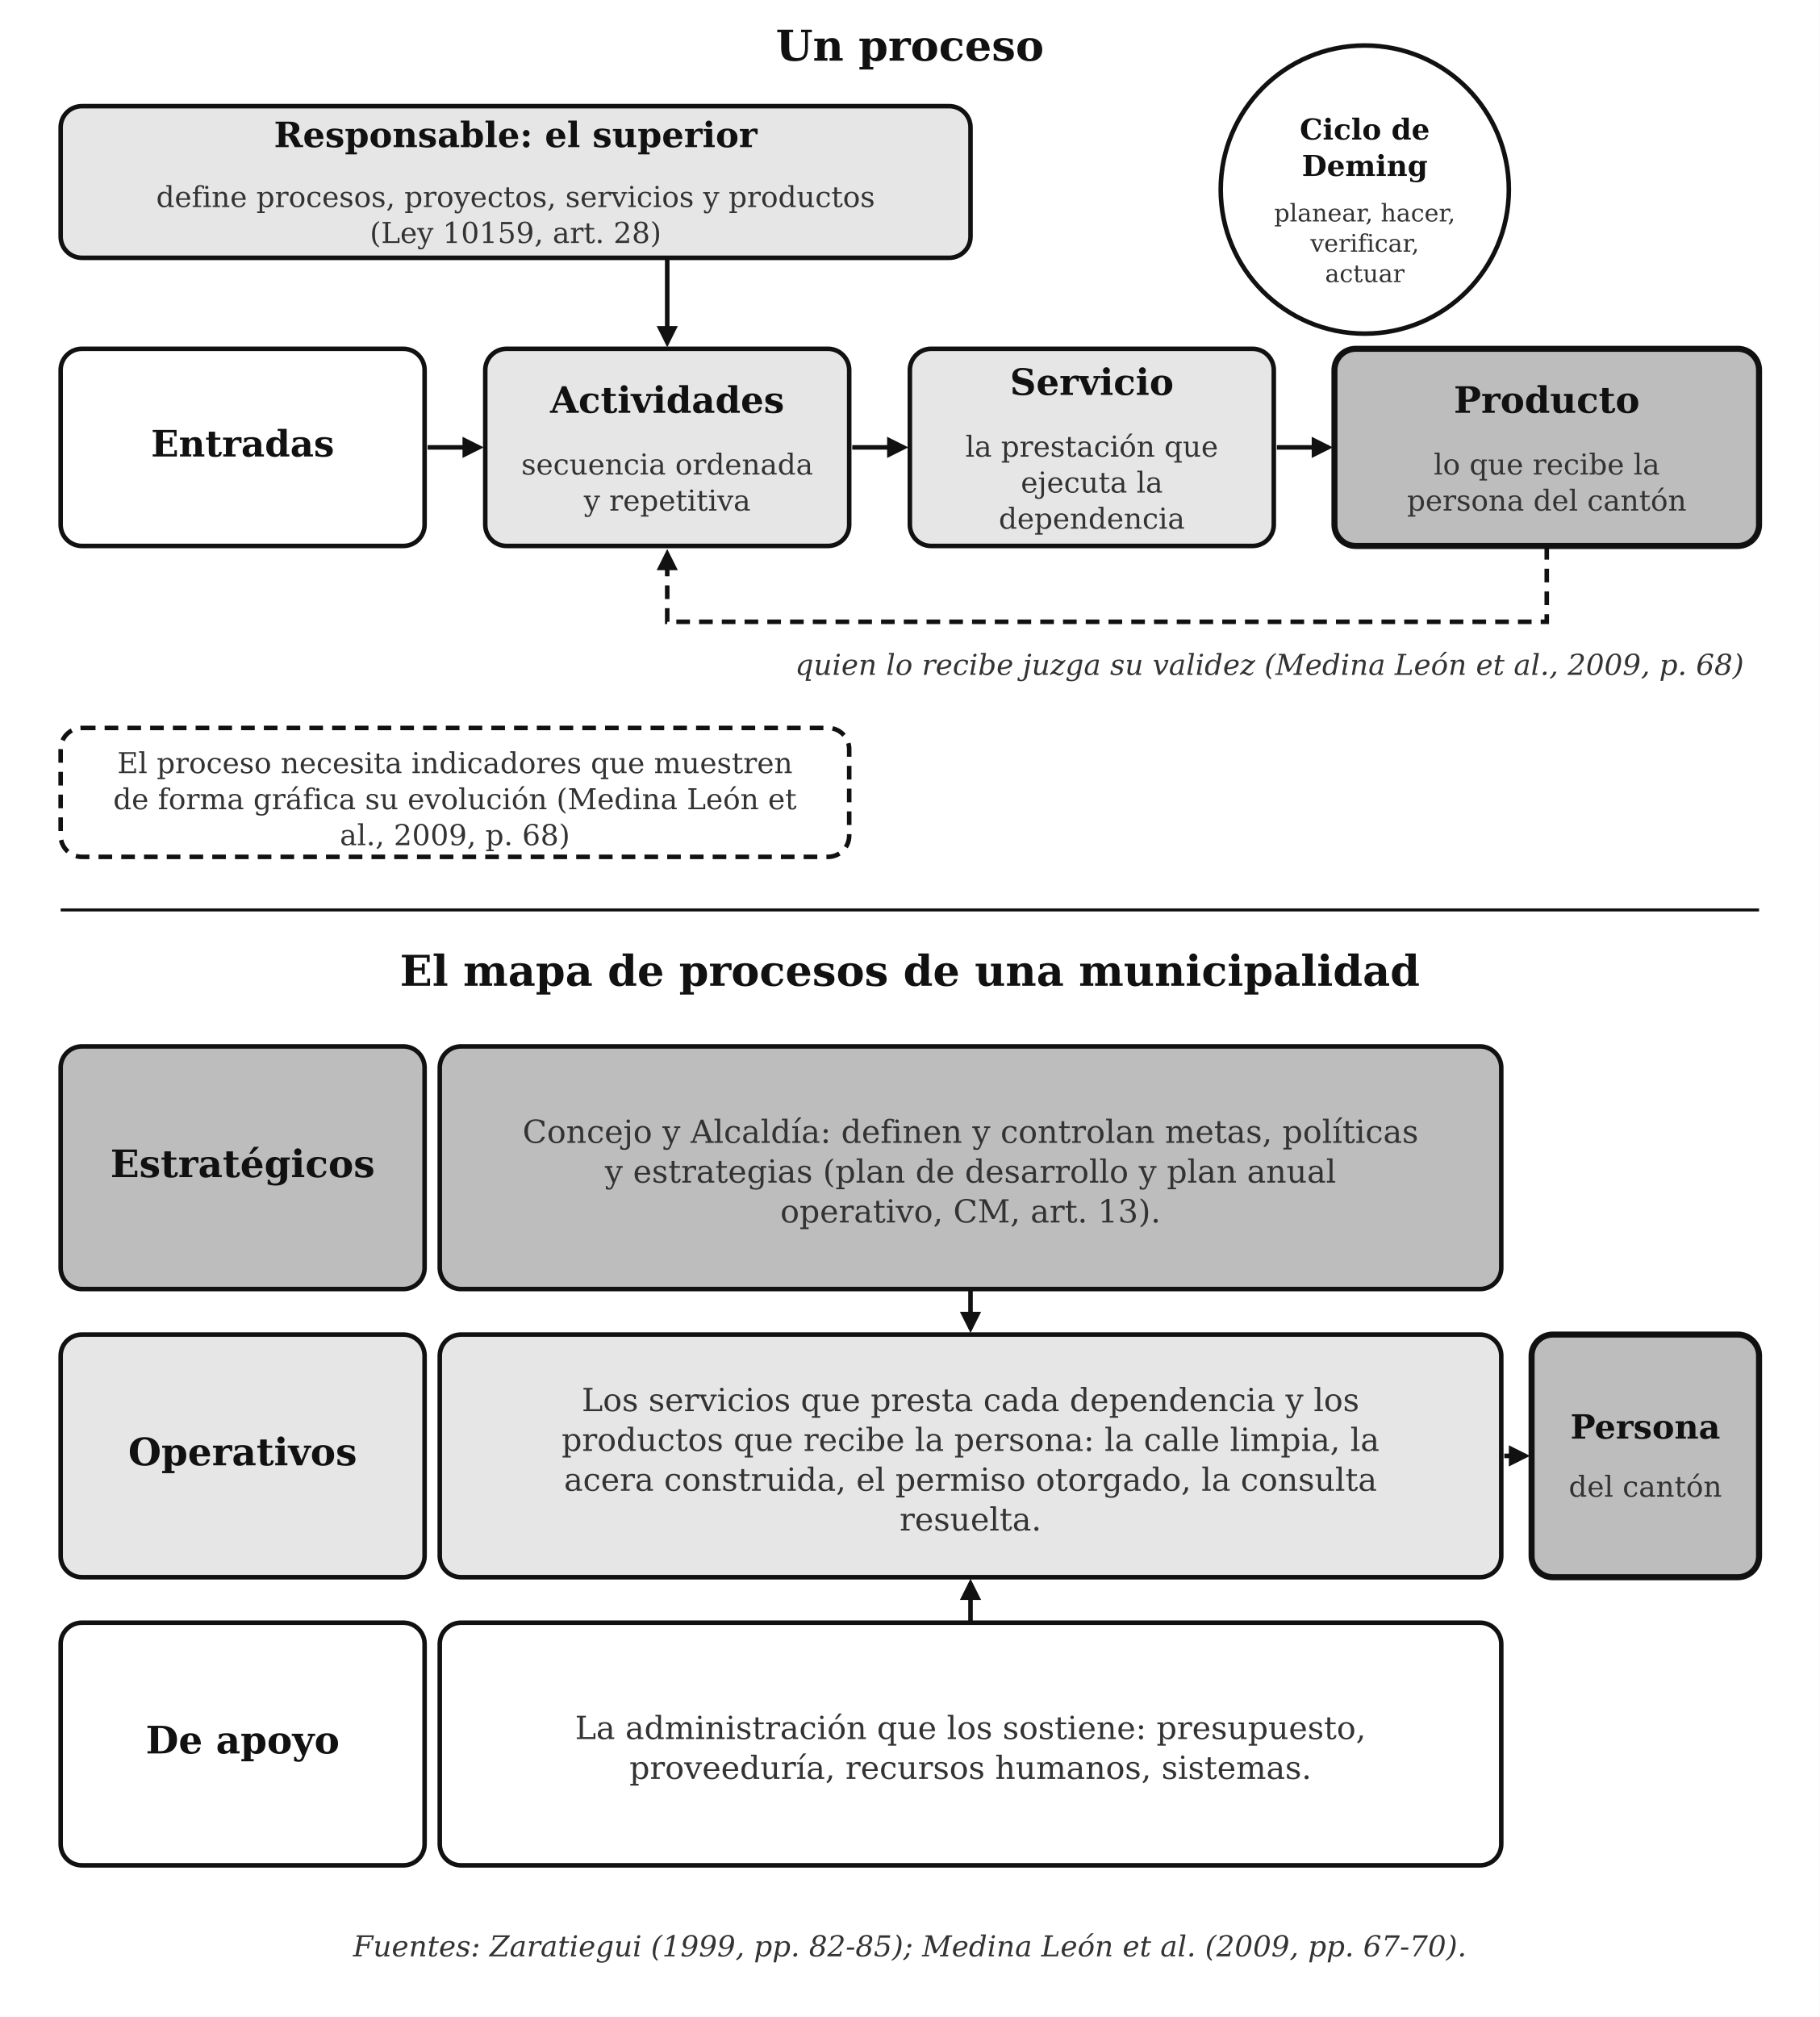
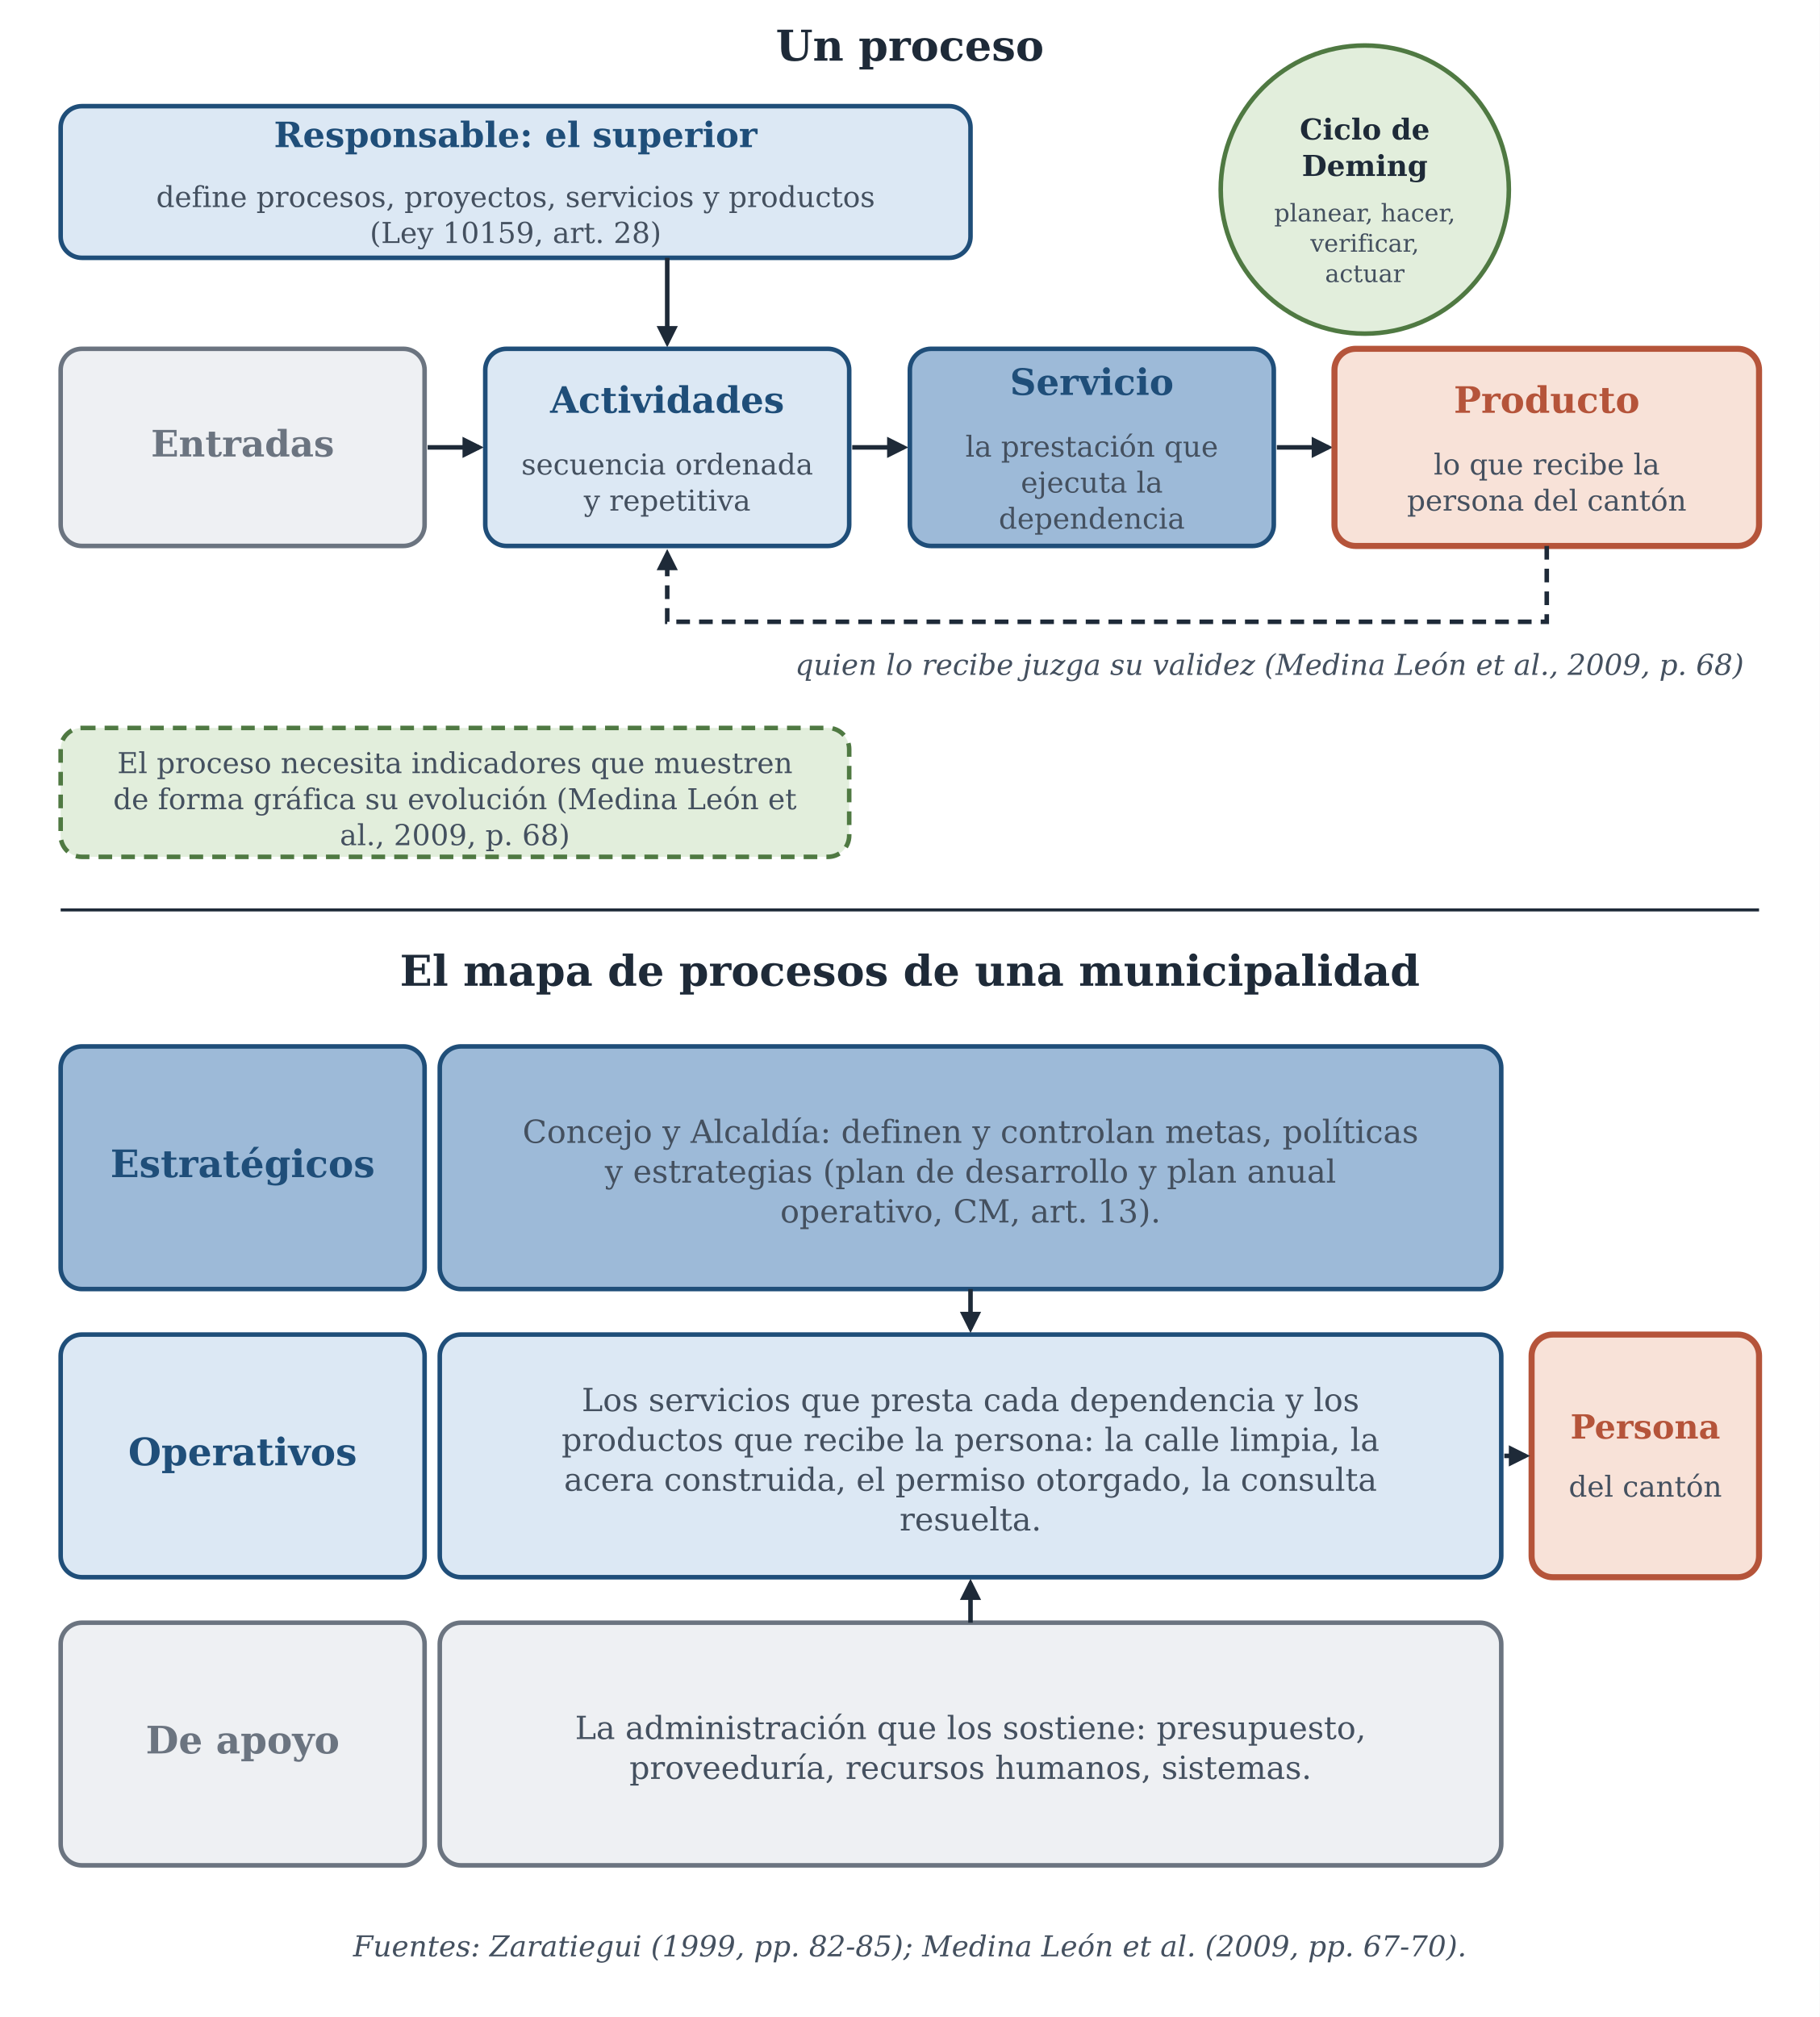
<svg xmlns="http://www.w3.org/2000/svg" width="1200" height="1330" viewBox="0 0 1200 1330" font-family="DejaVu Serif, serif">
  <defs>
    <marker id="ar" markerWidth="14" markerHeight="14" refX="11" refY="7" orient="auto" markerUnits="userSpaceOnUse">
-       <path d="M0,0 L14,7 L0,14 Z" fill="#111" />
+       <path d="M0,0 L14,7 L0,14 Z" fill="#1E2A38" />
    </marker>
  </defs>
  <rect width="100%" height="100%" fill="white" />
-   <text x="600.0" y="40.0" font-size="28" font-weight="bold" font-style="normal" text-anchor="middle" fill="#111">Un proceso</text>
-   <rect x="40" y="70" width="600" height="100" rx="14" fill="#e6e6e6" stroke="#111" stroke-width="3" />
-   <text x="340.0" y="97.0" font-size="23" font-weight="bold" font-style="normal" text-anchor="middle" fill="#111">Responsable: el superior</text>
-   <text x="340.0" y="136.5" font-size="19" font-weight="normal" font-style="normal" text-anchor="middle" fill="#333">define procesos, proyectos, servicios y productos</text>
-   <text x="340.0" y="160.2" font-size="19" font-weight="normal" font-style="normal" text-anchor="middle" fill="#333">(Ley 10159, art. 28)</text>
-   <circle cx="900" cy="125" r="95" fill="white" stroke="#111" stroke-width="3" />
-   <text x="900.0" y="92.0" font-size="19" font-weight="bold" font-style="normal" text-anchor="middle" fill="#111">Ciclo de</text>
-   <text x="900.0" y="116.0" font-size="19" font-weight="bold" font-style="normal" text-anchor="middle" fill="#111">Deming</text>
-   <text x="900.0" y="146.0" font-size="16" font-weight="normal" font-style="normal" text-anchor="middle" fill="#333">planear, hacer,</text>
-   <text x="900.0" y="166.0" font-size="16" font-weight="normal" font-style="normal" text-anchor="middle" fill="#333">verificar,</text>
-   <text x="900.0" y="186.0" font-size="16" font-weight="normal" font-style="normal" text-anchor="middle" fill="#333">actuar</text>
-   <line x1="440" y1="170" x2="440" y2="226" stroke="#111" stroke-width="3" marker-end="url(#ar)" />
-   <rect x="40" y="230" width="240" height="130" rx="14" fill="white" stroke="#111" stroke-width="3" />
-   <text x="160.0" y="301.0" font-size="24" font-weight="bold" font-style="normal" text-anchor="middle" fill="#111">Entradas</text>
-   <line x1="282" y1="295" x2="316" y2="295" stroke="#111" stroke-width="3" marker-end="url(#ar)" />
-   <rect x="320" y="230" width="240" height="130" rx="14" fill="#e6e6e6" stroke="#111" stroke-width="3" />
-   <text x="440.0" y="272.2" font-size="24" font-weight="bold" font-style="normal" text-anchor="middle" fill="#111">Actividades</text>
-   <text x="440.0" y="312.9" font-size="19" font-weight="normal" font-style="normal" text-anchor="middle" fill="#333">secuencia ordenada</text>
-   <text x="440.0" y="336.7" font-size="19" font-weight="normal" font-style="normal" text-anchor="middle" fill="#333">y repetitiva</text>
-   <line x1="562" y1="295" x2="596" y2="295" stroke="#111" stroke-width="3" marker-end="url(#ar)" />
-   <rect x="600" y="230" width="240" height="130" rx="14" fill="#e6e6e6" stroke="#111" stroke-width="3" />
-   <text x="720.0" y="260.4" font-size="24" font-weight="bold" font-style="normal" text-anchor="middle" fill="#111">Servicio</text>
-   <text x="720.0" y="301.1" font-size="19" font-weight="normal" font-style="normal" text-anchor="middle" fill="#333">la prestación que</text>
-   <text x="720.0" y="324.8" font-size="19" font-weight="normal" font-style="normal" text-anchor="middle" fill="#333">ejecuta la</text>
-   <text x="720.0" y="348.6" font-size="19" font-weight="normal" font-style="normal" text-anchor="middle" fill="#333">dependencia</text>
-   <line x1="842" y1="295" x2="876" y2="295" stroke="#111" stroke-width="3" marker-end="url(#ar)" />
-   <rect x="880" y="230" width="280" height="130" rx="14" fill="#bdbdbd" stroke="#111" stroke-width="4" />
-   <text x="1020.0" y="272.2" font-size="24" font-weight="bold" font-style="normal" text-anchor="middle" fill="#111">Producto</text>
-   <text x="1020.0" y="312.9" font-size="19" font-weight="normal" font-style="normal" text-anchor="middle" fill="#333">lo que recibe la</text>
-   <text x="1020.0" y="336.7" font-size="19" font-weight="normal" font-style="normal" text-anchor="middle" fill="#333">persona del cantón</text>
-   <path d="M 1020 360 L 1020 410 L 440 410 L 440 365" fill="none" stroke="#111" stroke-width="3" marker-end="url(#ar)" stroke-dasharray="9,6" />
-   <text x="1150.0" y="445.0" font-size="19" font-weight="normal" font-style="italic" text-anchor="end" fill="#333">quien lo recibe juzga su validez (Medina León et al., 2009, p. 68)</text>
-   <rect x="40" y="480" width="520" height="85" rx="14" fill="white" stroke="#111" stroke-width="3" stroke-dasharray="9,6" />
-   <text x="300.0" y="509.8" font-size="19" font-weight="normal" font-style="normal" text-anchor="middle" fill="#333">El proceso necesita indicadores que muestren</text>
-   <text x="300.0" y="533.6" font-size="19" font-weight="normal" font-style="normal" text-anchor="middle" fill="#333">de forma gráfica su evolución (Medina León et</text>
-   <text x="300.0" y="557.3" font-size="19" font-weight="normal" font-style="normal" text-anchor="middle" fill="#333">al., 2009, p. 68)</text>
-   <line x1="40" y1="600" x2="1160" y2="600" stroke="#111" stroke-width="2" />
-   <text x="600.0" y="650.0" font-size="28" font-weight="bold" font-style="normal" text-anchor="middle" fill="#111">El mapa de procesos de una municipalidad</text>
-   <rect x="40" y="690" width="240" height="160" rx="14" fill="#bdbdbd" stroke="#111" stroke-width="3" />
-   <text x="160.0" y="776.2" font-size="25" font-weight="bold" font-style="normal" text-anchor="middle" fill="#111">Estratégicos</text>
-   <rect x="290" y="690" width="700" height="160" rx="14" fill="#bdbdbd" stroke="#111" stroke-width="3" />
-   <text x="640.0" y="753.6" font-size="21" font-weight="normal" font-style="normal" text-anchor="middle" fill="#333">Concejo y Alcaldía: definen y controlan metas, políticas</text>
-   <text x="640.0" y="779.8" font-size="21" font-weight="normal" font-style="normal" text-anchor="middle" fill="#333">y estrategias (plan de desarrollo y plan anual</text>
-   <text x="640.0" y="806.1" font-size="21" font-weight="normal" font-style="normal" text-anchor="middle" fill="#333">operativo, CM, art. 13).</text>
-   <rect x="40" y="880" width="240" height="160" rx="14" fill="#e6e6e6" stroke="#111" stroke-width="3" />
-   <text x="160.0" y="966.2" font-size="25" font-weight="bold" font-style="normal" text-anchor="middle" fill="#111">Operativos</text>
-   <rect x="290" y="880" width="700" height="160" rx="14" fill="#e6e6e6" stroke="#111" stroke-width="3" />
-   <text x="640.0" y="930.5" font-size="21" font-weight="normal" font-style="normal" text-anchor="middle" fill="#333">Los servicios que presta cada dependencia y los</text>
-   <text x="640.0" y="956.7" font-size="21" font-weight="normal" font-style="normal" text-anchor="middle" fill="#333">productos que recibe la persona: la calle limpia, la</text>
-   <text x="640.0" y="983.0" font-size="21" font-weight="normal" font-style="normal" text-anchor="middle" fill="#333">acera construida, el permiso otorgado, la consulta</text>
-   <text x="640.0" y="1009.2" font-size="21" font-weight="normal" font-style="normal" text-anchor="middle" fill="#333">resuelta.</text>
-   <rect x="40" y="1070" width="240" height="160" rx="14" fill="white" stroke="#111" stroke-width="3" />
-   <text x="160.0" y="1156.2" font-size="25" font-weight="bold" font-style="normal" text-anchor="middle" fill="#111">De apoyo</text>
-   <rect x="290" y="1070" width="700" height="160" rx="14" fill="white" stroke="#111" stroke-width="3" />
-   <text x="640.0" y="1146.7" font-size="21" font-weight="normal" font-style="normal" text-anchor="middle" fill="#333">La administración que los sostiene: presupuesto,</text>
-   <text x="640.0" y="1173.0" font-size="21" font-weight="normal" font-style="normal" text-anchor="middle" fill="#333">proveeduría, recursos humanos, sistemas.</text>
-   <rect x="1010" y="880" width="150" height="160" rx="14" fill="#bdbdbd" stroke="#111" stroke-width="4" />
-   <text x="1085.0" y="948.6" font-size="22" font-weight="bold" font-style="normal" text-anchor="middle" fill="#111">Persona</text>
-   <text x="1085.0" y="986.9" font-size="19" font-weight="normal" font-style="normal" text-anchor="middle" fill="#333">del cantón</text>
-   <line x1="992" y1="960" x2="1006" y2="960" stroke="#111" stroke-width="3" marker-end="url(#ar)" />
-   <line x1="640" y1="850" x2="640" y2="876" stroke="#111" stroke-width="3" marker-end="url(#ar)" />
-   <line x1="640" y1="1070" x2="640" y2="1044" stroke="#111" stroke-width="3" marker-end="url(#ar)" />
-   <text x="600.0" y="1290.0" font-size="19" font-weight="normal" font-style="italic" text-anchor="middle" fill="#333">Fuentes: Zaratiegui (1999, pp. 82-85); Medina León et al. (2009, pp. 67-70).</text>
+   <text x="600.0" y="40.0" font-size="28" font-weight="bold" font-style="normal" text-anchor="middle" fill="#1E2A38">Un proceso</text>
+   <rect x="40" y="70" width="600" height="100" rx="14" fill="#DCE8F4" stroke="#1F4E79" stroke-width="3" />
+   <text x="340.0" y="97.0" font-size="23" font-weight="bold" font-style="normal" text-anchor="middle" fill="#1F4E79">Responsable: el superior</text>
+   <text x="340.0" y="136.5" font-size="19" font-weight="normal" font-style="normal" text-anchor="middle" fill="#44505F">define procesos, proyectos, servicios y productos</text>
+   <text x="340.0" y="160.2" font-size="19" font-weight="normal" font-style="normal" text-anchor="middle" fill="#44505F">(Ley 10159, art. 28)</text>
+   <circle cx="900" cy="125" r="95" fill="#E2EEDC" stroke="#4F7942" stroke-width="3" />
+   <text x="900.0" y="92.0" font-size="19" font-weight="bold" font-style="normal" text-anchor="middle" fill="#1E2A38">Ciclo de</text>
+   <text x="900.0" y="116.0" font-size="19" font-weight="bold" font-style="normal" text-anchor="middle" fill="#1E2A38">Deming</text>
+   <text x="900.0" y="146.0" font-size="16" font-weight="normal" font-style="normal" text-anchor="middle" fill="#44505F">planear, hacer,</text>
+   <text x="900.0" y="166.0" font-size="16" font-weight="normal" font-style="normal" text-anchor="middle" fill="#44505F">verificar,</text>
+   <text x="900.0" y="186.0" font-size="16" font-weight="normal" font-style="normal" text-anchor="middle" fill="#44505F">actuar</text>
+   <line x1="440" y1="170" x2="440" y2="226" stroke="#1E2A38" stroke-width="3" marker-end="url(#ar)" />
+   <rect x="40" y="230" width="240" height="130" rx="14" fill="#EEF0F3" stroke="#6B7480" stroke-width="3" />
+   <text x="160.0" y="301.0" font-size="24" font-weight="bold" font-style="normal" text-anchor="middle" fill="#6B7480">Entradas</text>
+   <line x1="282" y1="295" x2="316" y2="295" stroke="#1E2A38" stroke-width="3" marker-end="url(#ar)" />
+   <rect x="320" y="230" width="240" height="130" rx="14" fill="#DCE8F4" stroke="#1F4E79" stroke-width="3" />
+   <text x="440.0" y="272.2" font-size="24" font-weight="bold" font-style="normal" text-anchor="middle" fill="#1F4E79">Actividades</text>
+   <text x="440.0" y="312.9" font-size="19" font-weight="normal" font-style="normal" text-anchor="middle" fill="#44505F">secuencia ordenada</text>
+   <text x="440.0" y="336.7" font-size="19" font-weight="normal" font-style="normal" text-anchor="middle" fill="#44505F">y repetitiva</text>
+   <line x1="562" y1="295" x2="596" y2="295" stroke="#1E2A38" stroke-width="3" marker-end="url(#ar)" />
+   <rect x="600" y="230" width="240" height="130" rx="14" fill="#9DBAD8" stroke="#1F4E79" stroke-width="3" />
+   <text x="720.0" y="260.4" font-size="24" font-weight="bold" font-style="normal" text-anchor="middle" fill="#1F4E79">Servicio</text>
+   <text x="720.0" y="301.1" font-size="19" font-weight="normal" font-style="normal" text-anchor="middle" fill="#44505F">la prestación que</text>
+   <text x="720.0" y="324.8" font-size="19" font-weight="normal" font-style="normal" text-anchor="middle" fill="#44505F">ejecuta la</text>
+   <text x="720.0" y="348.6" font-size="19" font-weight="normal" font-style="normal" text-anchor="middle" fill="#44505F">dependencia</text>
+   <line x1="842" y1="295" x2="876" y2="295" stroke="#1E2A38" stroke-width="3" marker-end="url(#ar)" />
+   <rect x="880" y="230" width="280" height="130" rx="14" fill="#F8E2D8" stroke="#B5543A" stroke-width="4" />
+   <text x="1020.0" y="272.2" font-size="24" font-weight="bold" font-style="normal" text-anchor="middle" fill="#B5543A">Producto</text>
+   <text x="1020.0" y="312.9" font-size="19" font-weight="normal" font-style="normal" text-anchor="middle" fill="#44505F">lo que recibe la</text>
+   <text x="1020.0" y="336.7" font-size="19" font-weight="normal" font-style="normal" text-anchor="middle" fill="#44505F">persona del cantón</text>
+   <path d="M 1020 360 L 1020 410 L 440 410 L 440 365" fill="none" stroke="#1E2A38" stroke-width="3" marker-end="url(#ar)" stroke-dasharray="9,6" />
+   <text x="1150.0" y="445.0" font-size="19" font-weight="normal" font-style="italic" text-anchor="end" fill="#44505F">quien lo recibe juzga su validez (Medina León et al., 2009, p. 68)</text>
+   <rect x="40" y="480" width="520" height="85" rx="14" fill="#E2EEDC" stroke="#4F7942" stroke-width="3" stroke-dasharray="9,6" />
+   <text x="300.0" y="509.8" font-size="19" font-weight="normal" font-style="normal" text-anchor="middle" fill="#44505F">El proceso necesita indicadores que muestren</text>
+   <text x="300.0" y="533.6" font-size="19" font-weight="normal" font-style="normal" text-anchor="middle" fill="#44505F">de forma gráfica su evolución (Medina León et</text>
+   <text x="300.0" y="557.3" font-size="19" font-weight="normal" font-style="normal" text-anchor="middle" fill="#44505F">al., 2009, p. 68)</text>
+   <line x1="40" y1="600" x2="1160" y2="600" stroke="#1E2A38" stroke-width="2" />
+   <text x="600.0" y="650.0" font-size="28" font-weight="bold" font-style="normal" text-anchor="middle" fill="#1E2A38">El mapa de procesos de una municipalidad</text>
+   <rect x="40" y="690" width="240" height="160" rx="14" fill="#9DBAD8" stroke="#1F4E79" stroke-width="3" />
+   <text x="160.0" y="776.2" font-size="25" font-weight="bold" font-style="normal" text-anchor="middle" fill="#1F4E79">Estratégicos</text>
+   <rect x="290" y="690" width="700" height="160" rx="14" fill="#9DBAD8" stroke="#1F4E79" stroke-width="3" />
+   <text x="640.0" y="753.6" font-size="21" font-weight="normal" font-style="normal" text-anchor="middle" fill="#44505F">Concejo y Alcaldía: definen y controlan metas, políticas</text>
+   <text x="640.0" y="779.8" font-size="21" font-weight="normal" font-style="normal" text-anchor="middle" fill="#44505F">y estrategias (plan de desarrollo y plan anual</text>
+   <text x="640.0" y="806.1" font-size="21" font-weight="normal" font-style="normal" text-anchor="middle" fill="#44505F">operativo, CM, art. 13).</text>
+   <rect x="40" y="880" width="240" height="160" rx="14" fill="#DCE8F4" stroke="#1F4E79" stroke-width="3" />
+   <text x="160.0" y="966.2" font-size="25" font-weight="bold" font-style="normal" text-anchor="middle" fill="#1F4E79">Operativos</text>
+   <rect x="290" y="880" width="700" height="160" rx="14" fill="#DCE8F4" stroke="#1F4E79" stroke-width="3" />
+   <text x="640.0" y="930.5" font-size="21" font-weight="normal" font-style="normal" text-anchor="middle" fill="#44505F">Los servicios que presta cada dependencia y los</text>
+   <text x="640.0" y="956.7" font-size="21" font-weight="normal" font-style="normal" text-anchor="middle" fill="#44505F">productos que recibe la persona: la calle limpia, la</text>
+   <text x="640.0" y="983.0" font-size="21" font-weight="normal" font-style="normal" text-anchor="middle" fill="#44505F">acera construida, el permiso otorgado, la consulta</text>
+   <text x="640.0" y="1009.2" font-size="21" font-weight="normal" font-style="normal" text-anchor="middle" fill="#44505F">resuelta.</text>
+   <rect x="40" y="1070" width="240" height="160" rx="14" fill="#EEF0F3" stroke="#6B7480" stroke-width="3" />
+   <text x="160.0" y="1156.2" font-size="25" font-weight="bold" font-style="normal" text-anchor="middle" fill="#6B7480">De apoyo</text>
+   <rect x="290" y="1070" width="700" height="160" rx="14" fill="#EEF0F3" stroke="#6B7480" stroke-width="3" />
+   <text x="640.0" y="1146.7" font-size="21" font-weight="normal" font-style="normal" text-anchor="middle" fill="#44505F">La administración que los sostiene: presupuesto,</text>
+   <text x="640.0" y="1173.0" font-size="21" font-weight="normal" font-style="normal" text-anchor="middle" fill="#44505F">proveeduría, recursos humanos, sistemas.</text>
+   <rect x="1010" y="880" width="150" height="160" rx="14" fill="#F8E2D8" stroke="#B5543A" stroke-width="4" />
+   <text x="1085.0" y="948.6" font-size="22" font-weight="bold" font-style="normal" text-anchor="middle" fill="#B5543A">Persona</text>
+   <text x="1085.0" y="986.9" font-size="19" font-weight="normal" font-style="normal" text-anchor="middle" fill="#44505F">del cantón</text>
+   <line x1="992" y1="960" x2="1006" y2="960" stroke="#1E2A38" stroke-width="3" marker-end="url(#ar)" />
+   <line x1="640" y1="850" x2="640" y2="876" stroke="#1E2A38" stroke-width="3" marker-end="url(#ar)" />
+   <line x1="640" y1="1070" x2="640" y2="1044" stroke="#1E2A38" stroke-width="3" marker-end="url(#ar)" />
+   <text x="600.0" y="1290.0" font-size="19" font-weight="normal" font-style="italic" text-anchor="middle" fill="#44505F">Fuentes: Zaratiegui (1999, pp. 82-85); Medina León et al. (2009, pp. 67-70).</text>
</svg>
